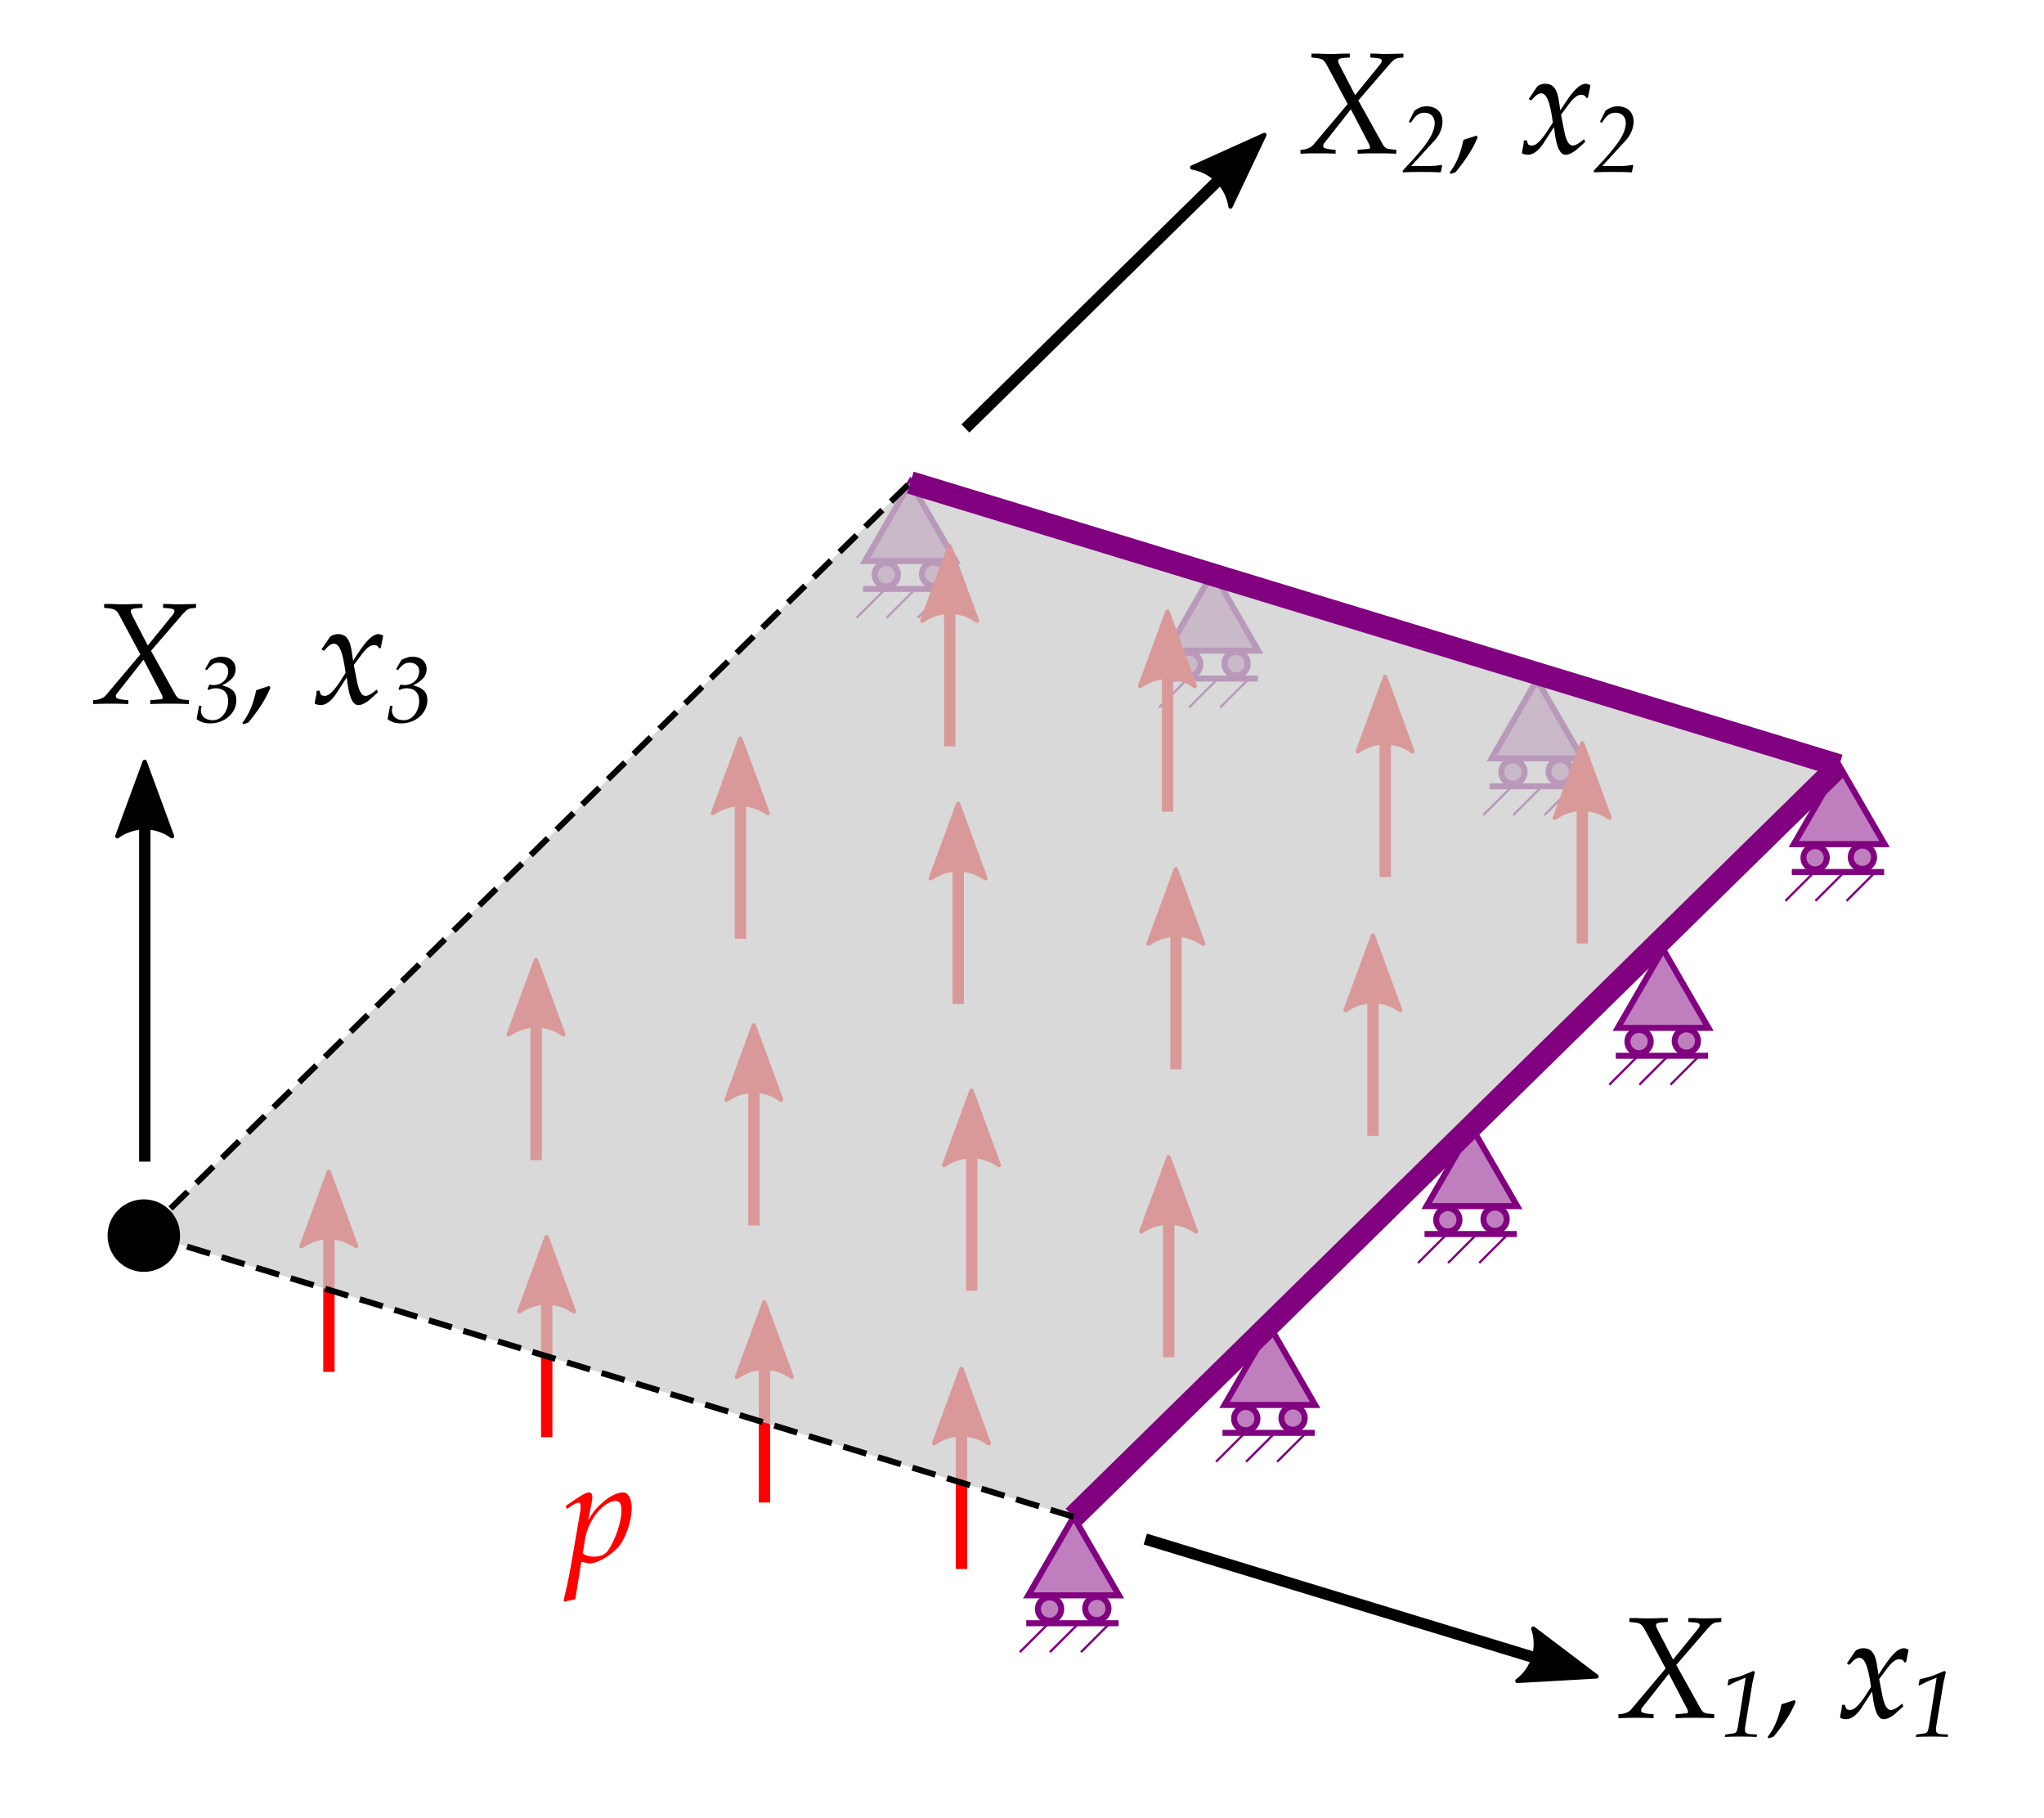
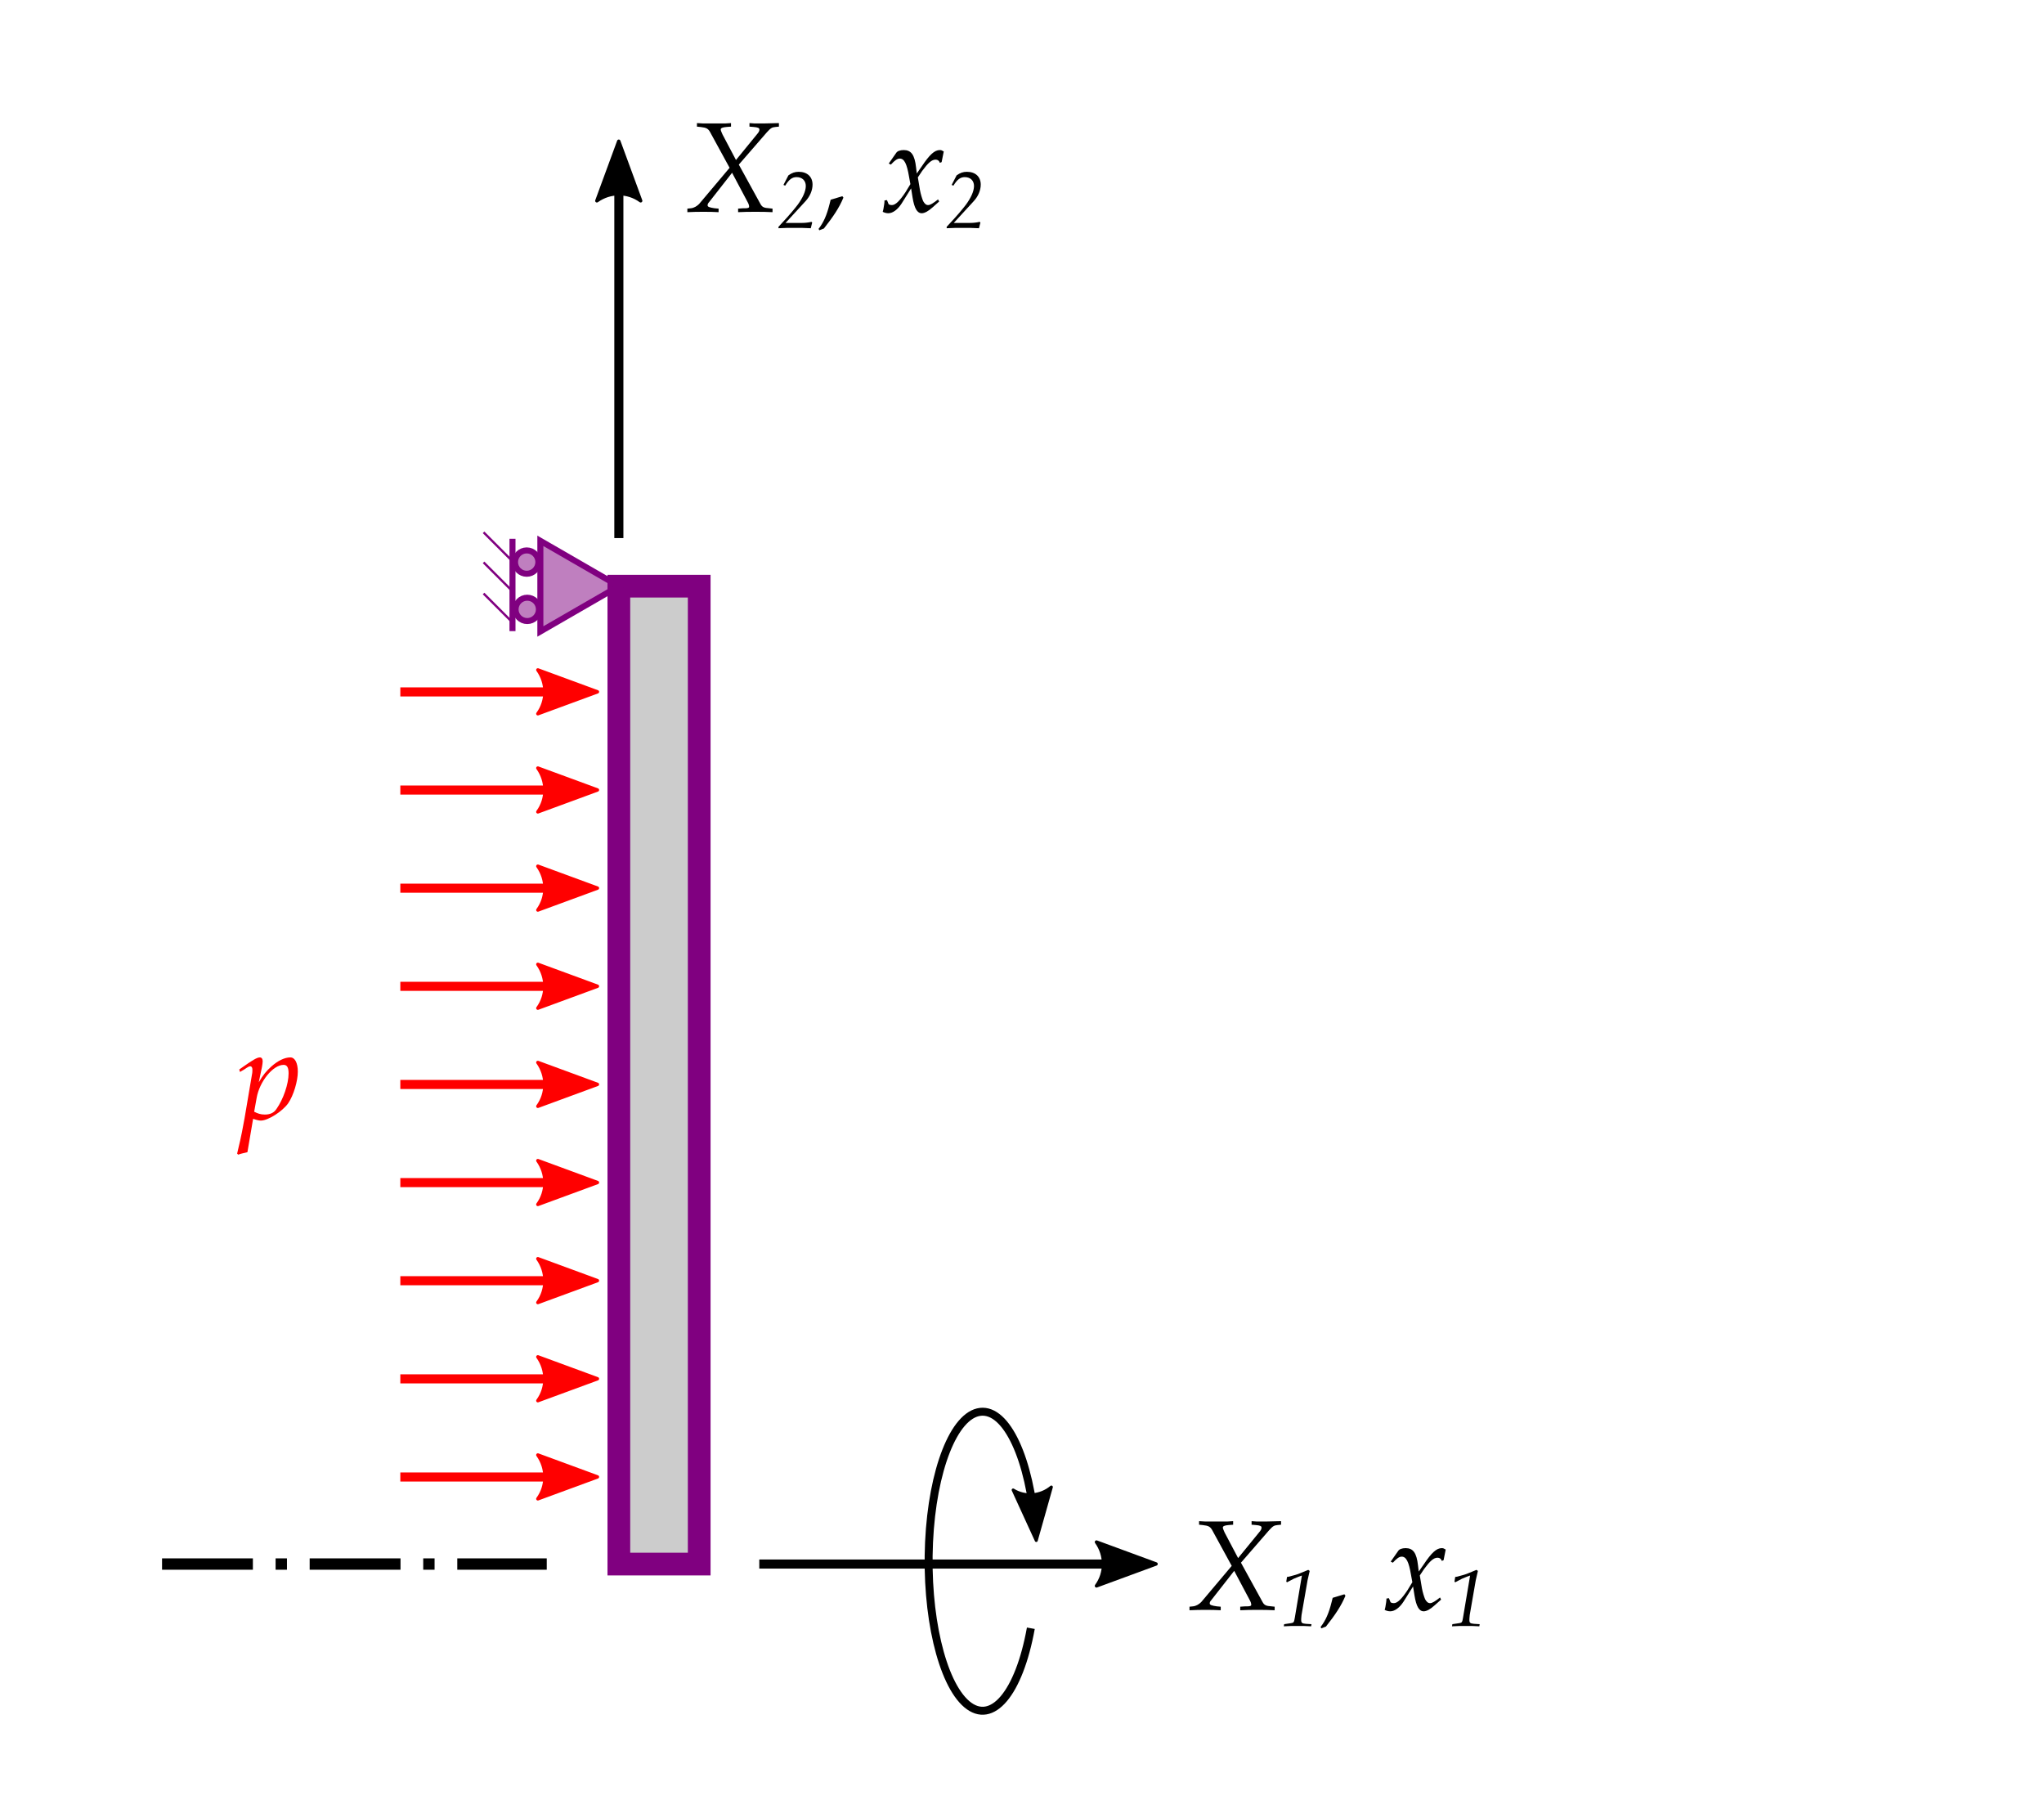
- <svg xmlns="http://www.w3.org/2000/svg" width="90mm" height="80mm" viewBox="0 0 90 80" version="1.1" id="svg5">
-   <defs id="defs2">
-     <marker style="overflow:visible" id="Arrow2Lstart" refX="0" refY="0" orient="auto">
-       <path transform="matrix(1.1,0,0,1.1,1.1,0)" d="M 8.719,4.034 -2.207,0.016 8.719,-4.002 c -1.745,2.372 -1.735,5.617 -6e-7,8.035 z" style="fill:context-stroke;fill-rule:evenodd;stroke:context-stroke;stroke-width:0.625;stroke-linejoin:round" id="path1346" />
+ <svg xmlns="http://www.w3.org/2000/svg" width="90mm" height="80mm" viewBox="0 0 90 80" version="1.1" id="svg1115">
+   <defs id="defs1112">
+     <marker style="overflow:visible;" id="marker4267" refX="0.0" refY="0.0" orient="auto">
+       <path transform="scale(0.6) rotate(180) translate(0,0)" d="M 8.719,4.034 L -2.207,0.016 L 8.719,-4.002 C 6.973,-1.63 6.983,1.616 8.719,4.034 z " style="stroke:context-stroke;fill-rule:evenodd;fill:context-stroke;stroke-width:0.625;stroke-linejoin:round;" id="path4009" />
    </marker>
-     <marker style="overflow:visible" id="Arrow2Mstart" refX="0" refY="0" orient="auto">
-       <path transform="scale(0.6)" d="M 8.719,4.034 -2.207,0.016 8.719,-4.002 c -1.745,2.372 -1.735,5.617 -6e-7,8.035 z" style="fill:context-stroke;fill-rule:evenodd;stroke:context-stroke;stroke-width:0.625;stroke-linejoin:round" id="path1352" />
+     <marker style="overflow:visible;" id="Arrow2Lend" refX="0.0" refY="0.0" orient="auto">
+       <path transform="scale(1.1) rotate(180) translate(1,0)" d="M 8.719,4.034 L -2.207,0.016 L 8.719,-4.002 C 6.973,-1.63 6.983,1.616 8.719,4.034 z " style="stroke:context-stroke;fill-rule:evenodd;fill:context-stroke;stroke-width:0.625;stroke-linejoin:round;" id="path4003" />
+     </marker>
+     <marker style="overflow:visible;" id="Arrow1Send" refX="0.0" refY="0.0" orient="auto">
+       <path transform="scale(0.2) rotate(180) translate(6,0)" style="fill-rule:evenodd;fill:context-stroke;stroke:context-stroke;stroke-width:1.0pt;" d="M 0.0,0.0 L 5.0,-5.0 L -12.5,0.0 L 5.0,5.0 L 0.0,0.0 z " id="path3997" />
+     </marker>
+     <marker style="overflow:visible;" id="Arrow1Lend" refX="0.0" refY="0.0" orient="auto">
+       <path transform="scale(0.8) rotate(180) translate(12.5,0)" style="fill-rule:evenodd;fill:context-stroke;stroke:context-stroke;stroke-width:1.0pt;" d="M 0.0,0.0 L 5.0,-5.0 L -12.5,0.0 L 5.0,5.0 L 0.0,0.0 z " id="path3985" />
    </marker>
    <marker style="overflow:visible" id="Arrow2Mend" refX="0" refY="0" orient="auto">
      <path transform="scale(-0.6)" d="M 8.719,4.034 -2.207,0.016 8.719,-4.002 c -1.745,2.372 -1.735,5.617 -6e-7,8.035 z" style="fill:context-stroke;fill-rule:evenodd;stroke:context-stroke;stroke-width:0.625;stroke-linejoin:round" id="path1355" />
    </marker>
-     <marker style="overflow:visible" id="Arrow1Mend" refX="0" refY="0" orient="auto">
-       <path transform="matrix(-0.4,0,0,-0.4,-4,0)" style="fill:context-stroke;fill-rule:evenodd;stroke:context-stroke;stroke-width:1pt" d="M 0,0 5,-5 -12.5,0 5,5 Z" id="path1337" />
+     <marker style="overflow:visible" id="Arrow2Mend-8" refX="0" refY="0" orient="auto">
+       <path transform="scale(-0.6)" d="M 8.719,4.034 -2.207,0.016 8.719,-4.002 c -1.745,2.372 -1.735,5.617 -6e-7,8.035 z" style="fill:context-stroke;fill-rule:evenodd;stroke:context-stroke;stroke-width:0.625;stroke-linejoin:round" id="path1355-5" />
    </marker>
-     <marker style="overflow:visible" id="marker1606" refX="0" refY="0" orient="auto">
-       <path transform="matrix(-0.2,0,0,-0.2,-1.2,0)" style="fill:context-stroke;fill-rule:evenodd;stroke:context-stroke;stroke-width:1pt" d="M 0,0 5,-5 -12.5,0 5,5 Z" id="path1604" />
-     </marker>
-     <marker style="overflow:visible" id="Arrow1Send" refX="0" refY="0" orient="auto">
-       <path transform="matrix(-0.2,0,0,-0.2,-1.2,0)" style="fill:context-stroke;fill-rule:evenodd;stroke:context-stroke;stroke-width:1pt" d="M 0,0 5,-5 -12.5,0 5,5 Z" id="path1343" />
-     </marker>
-     <marker style="overflow:visible" id="Arrow2Lend" refX="0" refY="0" orient="auto">
-       <path transform="matrix(-1.1,0,0,-1.1,-1.1,0)" d="M 8.719,4.034 -2.207,0.016 8.719,-4.002 c -1.745,2.372 -1.735,5.617 -6e-7,8.035 z" style="fill:context-stroke;fill-rule:evenodd;stroke:context-stroke;stroke-width:0.625;stroke-linejoin:round" id="path1349" />
+     <marker style="overflow:visible" id="Arrow2Mend-1" refX="0" refY="0" orient="auto">
+       <path transform="scale(-0.6)" d="M 8.719,4.034 -2.207,0.016 8.719,-4.002 c -1.745,2.372 -1.735,5.617 -6e-7,8.035 z" style="fill:context-stroke;fill-rule:evenodd;stroke:context-stroke;stroke-width:0.625;stroke-linejoin:round" id="path1355-7" />
    </marker>
    <marker style="overflow:visible" id="Arrow2Mend-9" refX="0" refY="0" orient="auto">
      <path transform="scale(-0.6)" d="M 8.719,4.034 -2.207,0.016 8.719,-4.002 c -1.745,2.372 -1.735,5.617 -6e-7,8.035 z" style="fill:context-stroke;fill-rule:evenodd;stroke:context-stroke;stroke-width:0.625;stroke-linejoin:round" id="path1355-2" />
    </marker>
    <marker style="overflow:visible" id="Arrow2Mend-9-2" refX="0" refY="0" orient="auto">
      <path transform="scale(-0.6)" d="M 8.719,4.034 -2.207,0.016 8.719,-4.002 c -1.745,2.372 -1.735,5.617 -6e-7,8.035 z" style="fill:context-stroke;fill-rule:evenodd;stroke:context-stroke;stroke-width:0.625;stroke-linejoin:round" id="path1355-2-3" />
    </marker>
    <marker style="overflow:visible" id="Arrow2Mend-9-3" refX="0" refY="0" orient="auto">
      <path transform="scale(-0.6)" d="M 8.719,4.034 -2.207,0.016 8.719,-4.002 c -1.745,2.372 -1.735,5.617 -6e-7,8.035 z" style="fill:context-stroke;fill-rule:evenodd;stroke:context-stroke;stroke-width:0.625;stroke-linejoin:round" id="path1355-2-4" />
    </marker>
-     <marker style="overflow:visible" id="Arrow2Mend-7" refX="0" refY="0" orient="auto">
-       <path transform="scale(-0.6)" d="M 8.719,4.034 -2.207,0.016 8.719,-4.002 c -1.745,2.372 -1.735,5.617 -6e-7,8.035 z" style="fill:context-stroke;fill-rule:evenodd;stroke:context-stroke;stroke-width:0.625;stroke-linejoin:round" id="path1355-3" />
+     <marker style="overflow:visible" id="Arrow2Mend-1-2" refX="0" refY="0" orient="auto">
+       <path transform="scale(-0.6)" d="M 8.719,4.034 -2.207,0.016 8.719,-4.002 c -1.745,2.372 -1.735,5.617 -6e-7,8.035 z" style="fill:context-stroke;fill-rule:evenodd;stroke:context-stroke;stroke-width:0.625;stroke-linejoin:round" id="path1355-7-8" />
    </marker>
-     <marker style="overflow:visible" id="Arrow2Mend-9-0" refX="0" refY="0" orient="auto">
-       <path transform="scale(-0.6)" d="M 8.719,4.034 -2.207,0.016 8.719,-4.002 c -1.745,2.372 -1.735,5.617 -6e-7,8.035 z" style="fill:context-stroke;fill-rule:evenodd;stroke:context-stroke;stroke-width:0.625;stroke-linejoin:round" id="path1355-2-5" />
+     <marker style="overflow:visible" id="Arrow2Mend-1-8" refX="0" refY="0" orient="auto">
+       <path transform="scale(-0.6)" d="M 8.719,4.034 -2.207,0.016 8.719,-4.002 c -1.745,2.372 -1.735,5.617 -6e-7,8.035 z" style="fill:context-stroke;fill-rule:evenodd;stroke:context-stroke;stroke-width:0.625;stroke-linejoin:round" id="path1355-7-4" />
    </marker>
-     <marker style="overflow:visible" id="Arrow2Mend-9-2-3" refX="0" refY="0" orient="auto">
-       <path transform="scale(-0.6)" d="M 8.719,4.034 -2.207,0.016 8.719,-4.002 c -1.745,2.372 -1.735,5.617 -6e-7,8.035 z" style="fill:context-stroke;fill-rule:evenodd;stroke:context-stroke;stroke-width:0.625;stroke-linejoin:round" id="path1355-2-3-9" />
+     <marker style="overflow:visible" id="Arrow2Mend-1-4" refX="0" refY="0" orient="auto">
+       <path transform="scale(-0.6)" d="M 8.719,4.034 -2.207,0.016 8.719,-4.002 c -1.745,2.372 -1.735,5.617 -6e-7,8.035 z" style="fill:context-stroke;fill-rule:evenodd;stroke:context-stroke;stroke-width:0.625;stroke-linejoin:round" id="path1355-7-6" />
    </marker>
-     <marker style="overflow:visible" id="Arrow2Mend-9-3-1" refX="0" refY="0" orient="auto">
-       <path transform="scale(-0.6)" d="M 8.719,4.034 -2.207,0.016 8.719,-4.002 c -1.745,2.372 -1.735,5.617 -6e-7,8.035 z" style="fill:context-stroke;fill-rule:evenodd;stroke:context-stroke;stroke-width:0.625;stroke-linejoin:round" id="path1355-2-4-0" />
+     <marker style="overflow:visible" id="Arrow2Mend-1-6" refX="0" refY="0" orient="auto">
+       <path transform="scale(-0.6)" d="M 8.719,4.034 -2.207,0.016 8.719,-4.002 c -1.745,2.372 -1.735,5.617 -6e-7,8.035 z" style="fill:context-stroke;fill-rule:evenodd;stroke:context-stroke;stroke-width:0.625;stroke-linejoin:round" id="path1355-7-80" />
    </marker>
-     <marker style="overflow:visible" id="Arrow2Mend-5" refX="0" refY="0" orient="auto">
-       <path transform="scale(-0.6)" d="M 8.719,4.034 -2.207,0.016 8.719,-4.002 c -1.745,2.372 -1.735,5.617 -6e-7,8.035 z" style="fill:context-stroke;fill-rule:evenodd;stroke:context-stroke;stroke-width:0.625;stroke-linejoin:round" id="path1355-8" />
+     <marker style="overflow:visible" id="Arrow2Mend-1-27" refX="0" refY="0" orient="auto">
+       <path transform="scale(-0.6)" d="M 8.719,4.034 -2.207,0.016 8.719,-4.002 c -1.745,2.372 -1.735,5.617 -6e-7,8.035 z" style="fill:context-stroke;fill-rule:evenodd;stroke:context-stroke;stroke-width:0.625;stroke-linejoin:round" id="path1355-7-3" />
    </marker>
-     <marker style="overflow:visible" id="Arrow2Mend-9-1" refX="0" refY="0" orient="auto">
-       <path transform="scale(-0.6)" d="M 8.719,4.034 -2.207,0.016 8.719,-4.002 c -1.745,2.372 -1.735,5.617 -6e-7,8.035 z" style="fill:context-stroke;fill-rule:evenodd;stroke:context-stroke;stroke-width:0.625;stroke-linejoin:round" id="path1355-2-7" />
+     <marker style="overflow:visible" id="Arrow2Mend-1-8-7" refX="0" refY="0" orient="auto">
+       <path transform="scale(-0.6)" d="M 8.719,4.034 -2.207,0.016 8.719,-4.002 c -1.745,2.372 -1.735,5.617 -6e-7,8.035 z" style="fill:context-stroke;fill-rule:evenodd;stroke:context-stroke;stroke-width:0.625;stroke-linejoin:round" id="path1355-7-4-6" />
    </marker>
-     <marker style="overflow:visible" id="Arrow2Mend-9-2-5" refX="0" refY="0" orient="auto">
-       <path transform="scale(-0.6)" d="M 8.719,4.034 -2.207,0.016 8.719,-4.002 c -1.745,2.372 -1.735,5.617 -6e-7,8.035 z" style="fill:context-stroke;fill-rule:evenodd;stroke:context-stroke;stroke-width:0.625;stroke-linejoin:round" id="path1355-2-3-6" />
+     <marker style="overflow:visible" id="Arrow2Mend-1-4-1" refX="0" refY="0" orient="auto">
+       <path transform="scale(-0.6)" d="M 8.719,4.034 -2.207,0.016 8.719,-4.002 c -1.745,2.372 -1.735,5.617 -6e-7,8.035 z" style="fill:context-stroke;fill-rule:evenodd;stroke:context-stroke;stroke-width:0.625;stroke-linejoin:round" id="path1355-7-6-6" />
    </marker>
-     <marker style="overflow:visible" id="Arrow2Mend-9-3-4" refX="0" refY="0" orient="auto">
-       <path transform="scale(-0.6)" d="M 8.719,4.034 -2.207,0.016 8.719,-4.002 c -1.745,2.372 -1.735,5.617 -6e-7,8.035 z" style="fill:context-stroke;fill-rule:evenodd;stroke:context-stroke;stroke-width:0.625;stroke-linejoin:round" id="path1355-2-4-1" />
+     <marker style="overflow:visible" id="Arrow2Mend-1-6-6" refX="0" refY="0" orient="auto">
+       <path transform="scale(-0.6)" d="M 8.719,4.034 -2.207,0.016 8.719,-4.002 c -1.745,2.372 -1.735,5.617 -6e-7,8.035 z" style="fill:context-stroke;fill-rule:evenodd;stroke:context-stroke;stroke-width:0.625;stroke-linejoin:round" id="path1355-7-80-9" />
    </marker>
-     <marker style="overflow:visible" id="Arrow2Mend-8" refX="0" refY="0" orient="auto">
-       <path transform="scale(-0.6)" d="M 8.719,4.034 -2.207,0.016 8.719,-4.002 c -1.745,2.372 -1.735,5.617 -6e-7,8.035 z" style="fill:context-stroke;fill-rule:evenodd;stroke:context-stroke;stroke-width:0.625;stroke-linejoin:round" id="path1355-4" />
-     </marker>
-     <marker style="overflow:visible" id="Arrow2Mend-9-7" refX="0" refY="0" orient="auto">
-       <path transform="scale(-0.6)" d="M 8.719,4.034 -2.207,0.016 8.719,-4.002 c -1.745,2.372 -1.735,5.617 -6e-7,8.035 z" style="fill:context-stroke;fill-rule:evenodd;stroke:context-stroke;stroke-width:0.625;stroke-linejoin:round" id="path1355-2-56" />
-     </marker>
-     <marker style="overflow:visible" id="Arrow2Mend-9-2-6" refX="0" refY="0" orient="auto">
-       <path transform="scale(-0.6)" d="M 8.719,4.034 -2.207,0.016 8.719,-4.002 c -1.745,2.372 -1.735,5.617 -6e-7,8.035 z" style="fill:context-stroke;fill-rule:evenodd;stroke:context-stroke;stroke-width:0.625;stroke-linejoin:round" id="path1355-2-3-63" />
-     </marker>
-     <marker style="overflow:visible" id="Arrow2Mend-9-3-6" refX="0" refY="0" orient="auto">
-       <path transform="scale(-0.6)" d="M 8.719,4.034 -2.207,0.016 8.719,-4.002 c -1.745,2.372 -1.735,5.617 -6e-7,8.035 z" style="fill:context-stroke;fill-rule:evenodd;stroke:context-stroke;stroke-width:0.625;stroke-linejoin:round" id="path1355-2-4-2" />
-     </marker>
-     <marker style="overflow:visible" id="Arrow2Lend-3" refX="0" refY="0" orient="auto">
-       <path transform="matrix(-1.1,0,0,-1.1,-1.1,0)" d="M 8.719,4.034 -2.207,0.016 8.719,-4.002 c -1.745,2.372 -1.735,5.617 -6e-7,8.035 z" style="fill:context-stroke;fill-rule:evenodd;stroke:context-stroke;stroke-width:0.625;stroke-linejoin:round" id="path1349-2" />
+     <marker style="overflow:visible" id="Arrow2Mend-8-9" refX="0" refY="0" orient="auto">
+       <path transform="scale(-0.6)" d="M 8.719,4.034 -2.207,0.016 8.719,-4.002 c -1.745,2.372 -1.735,5.617 -6e-7,8.035 z" style="fill:context-stroke;fill-rule:evenodd;stroke:context-stroke;stroke-width:0.625;stroke-linejoin:round" id="path1355-5-4" />
    </marker>
  </defs>
  <g id="layer1">
-     <g id="g9991" transform="translate(10.5876,52.29331)">
+     <text xml:space="preserve" style="font-style:normal;font-weight:normal;font-size:5.644px;line-height:1.25;font-family:sans-serif;fill:#000000;fill-opacity:1;stroke:none;stroke-width:0.265" x="30.157" y="9.326" id="text4049-2-6-8">
+       <tspan id="tspan4047-1-9-3" style="font-style:italic;font-variant:normal;font-weight:normal;font-stretch:normal;font-size:5.644px;font-family:'Palatino Linotype';-inkscape-font-specification:'Palatino Linotype Italic';fill:#000000;stroke-width:0.265" x="30.157" y="9.326">X<tspan style="font-size:3.528px;baseline-shift:sub" id="tspan14119-7-7">2</tspan>, x<tspan style="font-size:3.528px;baseline-shift:sub;fill:#000000" id="tspan11877-1-1">2</tspan>
+       </tspan>
+     </text>
+     <path style="fill:none;stroke:#000000;stroke-width:0.4;stroke-linecap:butt;stroke-linejoin:miter;stroke-miterlimit:4;stroke-dasharray:none;stroke-opacity:1;marker-end:url(#Arrow2Mend)" d="M 27.249,23.686 V 6.747" id="path10397" />
+     <path style="fill:none;stroke:#000000;stroke-width:0.4;stroke-linecap:butt;stroke-linejoin:miter;stroke-miterlimit:4;stroke-dasharray:none;stroke-opacity:1;marker-end:url(#Arrow2Mend-8)" d="M 33.433,68.849 H 50.372" id="path10397-2" />
+     <path style="fill:none;stroke:#000000;stroke-width:0.5;stroke-linecap:butt;stroke-linejoin:miter;stroke-miterlimit:4;stroke-dasharray:4, 1, 0.5, 1;stroke-dashoffset:0;stroke-opacity:1" d="M 7.135,68.849 H 24.074" id="path10397-2-0" />
+     <rect style="fill:#cccccc;stroke:#800080;stroke-width:1;stroke-miterlimit:4;stroke-dasharray:none" id="rect3501" width="3.538" height="43.047" x="27.249" y="25.803" />
+     <text xml:space="preserve" style="font-style:normal;font-weight:normal;font-size:5.644px;line-height:1.25;font-family:sans-serif;fill:#000000;fill-opacity:1;stroke:none;stroke-width:0.265" x="52.265" y="70.869" id="text4049-2">
+       <tspan id="tspan4047-1" style="font-style:italic;font-variant:normal;font-weight:normal;font-stretch:normal;font-size:5.644px;font-family:'Palatino Linotype';-inkscape-font-specification:'Palatino Linotype Italic';fill:#000000;stroke-width:0.265" x="52.265" y="70.869">X<tspan style="font-size:3.528px;baseline-shift:sub" id="tspan14119">1</tspan>, x<tspan style="font-size:3.528px;baseline-shift:sub;fill:#000000" id="tspan11877">1</tspan>
+       </tspan>
+     </text>
+     <path style="fill:none;stroke:#000000;stroke-width:0.35;stroke-miterlimit:4;stroke-dasharray:none;marker-end:url(#marker4267)" id="path3856" d="m 45.389,71.675 a 2.377,6.582 0 0 1 -2.818,3.345 2.377,6.582 0 0 1 -1.664,-7.13 2.377,6.582 0 0 1 2.259,-5.741 2.377,6.582 0 0 1 2.423,5.201" />
+     <path style="fill:#ff0000;stroke:#ff0000;stroke-width:0.4;stroke-linecap:butt;stroke-linejoin:miter;stroke-miterlimit:4;stroke-dasharray:none;stroke-opacity:1;marker-end:url(#Arrow2Mend-1)" d="M 17.627,30.458 H 25.775" id="path1326" />
+     <path style="fill:#ff0000;stroke:#ff0000;stroke-width:0.4;stroke-linecap:butt;stroke-linejoin:miter;stroke-miterlimit:4;stroke-dasharray:none;stroke-opacity:1;marker-end:url(#Arrow2Mend-1-2)" d="m 17.627,34.778 h 8.148" id="path1326-7" />
+     <path style="fill:#ff0000;stroke:#ff0000;stroke-width:0.4;stroke-linecap:butt;stroke-linejoin:miter;stroke-miterlimit:4;stroke-dasharray:none;stroke-opacity:1;marker-end:url(#Arrow2Mend-1-8)" d="m 17.627,39.098 h 8.148" id="path1326-76" />
+     <path style="fill:#ff0000;stroke:#ff0000;stroke-width:0.4;stroke-linecap:butt;stroke-linejoin:miter;stroke-miterlimit:4;stroke-dasharray:none;stroke-opacity:1;marker-end:url(#Arrow2Mend-1-4)" d="m 17.627,47.738 h 8.148" id="path1326-9" />
+     <path style="fill:#ff0000;stroke:#ff0000;stroke-width:0.4;stroke-linecap:butt;stroke-linejoin:miter;stroke-miterlimit:4;stroke-dasharray:none;stroke-opacity:1;marker-end:url(#Arrow2Mend-1-6)" d="m 17.627,52.058 h 8.148" id="path1326-92" />
+     <path style="fill:#ff0000;stroke:#ff0000;stroke-width:0.4;stroke-linecap:butt;stroke-linejoin:miter;stroke-miterlimit:4;stroke-dasharray:none;stroke-opacity:1;marker-end:url(#Arrow2Mend-1-8-7)" d="m 17.627,43.418 h 8.148" id="path1326-76-2" />
+     <path style="fill:#ff0000;stroke:#ff0000;stroke-width:0.4;stroke-linecap:butt;stroke-linejoin:miter;stroke-miterlimit:4;stroke-dasharray:none;stroke-opacity:1;marker-end:url(#Arrow2Mend-1-4-1)" d="m 17.627,56.377 h 8.148" id="path1326-9-4" />
+     <path style="fill:#ff0000;stroke:#ff0000;stroke-width:0.4;stroke-linecap:butt;stroke-linejoin:miter;stroke-miterlimit:4;stroke-dasharray:none;stroke-opacity:1;marker-end:url(#Arrow2Mend-1-6-6)" d="m 17.627,60.697 h 8.148" id="path1326-92-0" />
+     <path style="fill:#ff0000;stroke:#ff0000;stroke-width:0.4;stroke-linecap:butt;stroke-linejoin:miter;stroke-miterlimit:4;stroke-dasharray:none;stroke-opacity:1;marker-end:url(#Arrow2Mend-1-27)" d="m 17.627,65.017 h 8.148" id="path1326-6" />
+     <g id="g9991" transform="rotate(90,26.3047,15.42174)">
      <path style="fill:#800080;fill-opacity:0.5;stroke:#800080;stroke-width:1.002;stroke-linecap:square;stroke-miterlimit:4;stroke-dasharray:none;stroke-dashoffset:0;stroke-opacity:1" id="path9078" transform="matrix(0.2645833,0,0,0.2645833,9.527003,7.995264)" d="m 110.188,37.563 -15.083,0 7.542,-13.062 z" />
      <path style="fill:#800080;fill-opacity:1;stroke:#800080;stroke-width:0.265px;stroke-linecap:butt;stroke-linejoin:miter;stroke-opacity:1" d="m 34.6,19.161 h 4.065" id="path9193" />
      <path style="fill:#800080;fill-opacity:1;stroke:#800080;stroke-width:0.1;stroke-linecap:butt;stroke-linejoin:miter;stroke-miterlimit:4;stroke-dasharray:none;stroke-opacity:1" d="m 35.589,19.161 -1.273,1.273" id="path9195" />
      <path style="fill:#800080;fill-opacity:1;stroke:#800080;stroke-width:0.1;stroke-linecap:butt;stroke-linejoin:miter;stroke-miterlimit:4;stroke-dasharray:none;stroke-opacity:1" d="m 36.911,19.161 -1.273,1.273" id="path9195-0" />
      <path style="fill:#800080;fill-opacity:1;stroke:#800080;stroke-width:0.1;stroke-linecap:butt;stroke-linejoin:miter;stroke-miterlimit:4;stroke-dasharray:none;stroke-opacity:1" d="m 38.282,19.161 -1.273,1.273" id="path9195-8" />
      <circle style="fill:#800080;fill-opacity:0.5;stroke:#800080;stroke-width:0.265;stroke-linecap:square;stroke-miterlimit:4;stroke-dasharray:none;stroke-dashoffset:0;stroke-opacity:1" id="path9880" cx="35.626" cy="18.535" r="0.514" />
      <circle style="fill:#800080;fill-opacity:0.5;stroke:#800080;stroke-width:0.265;stroke-linecap:square;stroke-miterlimit:4;stroke-dasharray:none;stroke-dashoffset:0;stroke-opacity:1" id="path9880-2" cx="37.708" cy="18.511" r="0.514" />
    </g>
-     <g id="g9991-4" transform="translate(19.22704,43.91315)">
-       <path style="fill:#800080;fill-opacity:0.5;stroke:#800080;stroke-width:1.002;stroke-linecap:square;stroke-miterlimit:4;stroke-dasharray:none;stroke-dashoffset:0;stroke-opacity:1" id="path9078-7" transform="matrix(0.2645833,0,0,0.2645833,9.527003,7.995264)" d="m 110.188,37.563 -15.083,0 7.542,-13.062 z" />
-       <path style="fill:#800080;fill-opacity:1;stroke:#800080;stroke-width:0.265px;stroke-linecap:butt;stroke-linejoin:miter;stroke-opacity:1" d="m 34.6,19.161 h 4.065" id="path9193-6" />
-       <path style="fill:#800080;fill-opacity:1;stroke:#800080;stroke-width:0.1;stroke-linecap:butt;stroke-linejoin:miter;stroke-miterlimit:4;stroke-dasharray:none;stroke-opacity:1" d="m 35.589,19.161 -1.273,1.273" id="path9195-2" />
-       <path style="fill:#800080;fill-opacity:1;stroke:#800080;stroke-width:0.1;stroke-linecap:butt;stroke-linejoin:miter;stroke-miterlimit:4;stroke-dasharray:none;stroke-opacity:1" d="m 36.911,19.161 -1.273,1.273" id="path9195-0-8" />
-       <path style="fill:#800080;fill-opacity:1;stroke:#800080;stroke-width:0.1;stroke-linecap:butt;stroke-linejoin:miter;stroke-miterlimit:4;stroke-dasharray:none;stroke-opacity:1" d="m 38.282,19.161 -1.273,1.273" id="path9195-8-3" />
-       <circle style="fill:#800080;fill-opacity:0.5;stroke:#800080;stroke-width:0.265;stroke-linecap:square;stroke-miterlimit:4;stroke-dasharray:none;stroke-dashoffset:0;stroke-opacity:1" id="path9880-7" cx="35.626" cy="18.535" r="0.514" />
-       <circle style="fill:#800080;fill-opacity:0.5;stroke:#800080;stroke-width:0.265;stroke-linecap:square;stroke-miterlimit:4;stroke-dasharray:none;stroke-dashoffset:0;stroke-opacity:1" id="path9880-2-1" cx="37.708" cy="18.511" r="0.514" />
-     </g>
-     <g id="g9991-2" transform="translate(28.12347,35.16022)">
-       <path style="fill:#800080;fill-opacity:0.5;stroke:#800080;stroke-width:1.002;stroke-linecap:square;stroke-miterlimit:4;stroke-dasharray:none;stroke-dashoffset:0;stroke-opacity:1" id="path9078-3" transform="matrix(0.2645833,0,0,0.2645833,9.527003,7.995264)" d="m 110.188,37.563 -15.083,0 7.542,-13.062 z" />
-       <path style="fill:#800080;fill-opacity:1;stroke:#800080;stroke-width:0.265px;stroke-linecap:butt;stroke-linejoin:miter;stroke-opacity:1" d="m 34.6,19.161 h 4.065" id="path9193-8" />
-       <path style="fill:#800080;fill-opacity:1;stroke:#800080;stroke-width:0.1;stroke-linecap:butt;stroke-linejoin:miter;stroke-miterlimit:4;stroke-dasharray:none;stroke-opacity:1" d="m 35.589,19.161 -1.273,1.273" id="path9195-9" />
-       <path style="fill:#800080;fill-opacity:1;stroke:#800080;stroke-width:0.1;stroke-linecap:butt;stroke-linejoin:miter;stroke-miterlimit:4;stroke-dasharray:none;stroke-opacity:1" d="m 36.911,19.161 -1.273,1.273" id="path9195-0-9" />
-       <path style="fill:#800080;fill-opacity:1;stroke:#800080;stroke-width:0.1;stroke-linecap:butt;stroke-linejoin:miter;stroke-miterlimit:4;stroke-dasharray:none;stroke-opacity:1" d="m 38.282,19.161 -1.273,1.273" id="path9195-8-6" />
-       <circle style="fill:#800080;fill-opacity:0.5;stroke:#800080;stroke-width:0.265;stroke-linecap:square;stroke-miterlimit:4;stroke-dasharray:none;stroke-dashoffset:0;stroke-opacity:1" id="path9880-5" cx="35.626" cy="18.535" r="0.514" />
-       <circle style="fill:#800080;fill-opacity:0.5;stroke:#800080;stroke-width:0.265;stroke-linecap:square;stroke-miterlimit:4;stroke-dasharray:none;stroke-dashoffset:0;stroke-opacity:1" id="path9880-2-3" cx="37.708" cy="18.511" r="0.514" />
-     </g>
-     <g id="g9991-5" transform="translate(36.54462,27.31303)">
-       <path style="fill:#800080;fill-opacity:0.5;stroke:#800080;stroke-width:1.002;stroke-linecap:square;stroke-miterlimit:4;stroke-dasharray:none;stroke-dashoffset:0;stroke-opacity:1" id="path9078-0" transform="matrix(0.2645833,0,0,0.2645833,9.527003,7.995264)" d="m 110.188,37.563 -15.083,0 7.542,-13.062 z" />
-       <path style="fill:#800080;fill-opacity:1;stroke:#800080;stroke-width:0.265px;stroke-linecap:butt;stroke-linejoin:miter;stroke-opacity:1" d="m 34.6,19.161 h 4.065" id="path9193-7" />
-       <path style="fill:#800080;fill-opacity:1;stroke:#800080;stroke-width:0.1;stroke-linecap:butt;stroke-linejoin:miter;stroke-miterlimit:4;stroke-dasharray:none;stroke-opacity:1" d="m 35.589,19.161 -1.273,1.273" id="path9195-96" />
-       <path style="fill:#800080;fill-opacity:1;stroke:#800080;stroke-width:0.1;stroke-linecap:butt;stroke-linejoin:miter;stroke-miterlimit:4;stroke-dasharray:none;stroke-opacity:1" d="m 36.911,19.161 -1.273,1.273" id="path9195-0-5" />
-       <path style="fill:#800080;fill-opacity:1;stroke:#800080;stroke-width:0.1;stroke-linecap:butt;stroke-linejoin:miter;stroke-miterlimit:4;stroke-dasharray:none;stroke-opacity:1" d="m 38.282,19.161 -1.273,1.273" id="path9195-8-60" />
-       <circle style="fill:#800080;fill-opacity:0.5;stroke:#800080;stroke-width:0.265;stroke-linecap:square;stroke-miterlimit:4;stroke-dasharray:none;stroke-dashoffset:0;stroke-opacity:1" id="path9880-59" cx="35.626" cy="18.535" r="0.514" />
-       <circle style="fill:#800080;fill-opacity:0.5;stroke:#800080;stroke-width:0.265;stroke-linecap:square;stroke-miterlimit:4;stroke-dasharray:none;stroke-dashoffset:0;stroke-opacity:1" id="path9880-2-12" cx="37.708" cy="18.511" r="0.514" />
-     </g>
-     <g id="g9991-5-7" transform="translate(30.99028,15.45083)">
-       <path style="fill:#800080;fill-opacity:0.5;stroke:#800080;stroke-width:1.002;stroke-linecap:square;stroke-miterlimit:4;stroke-dasharray:none;stroke-dashoffset:0;stroke-opacity:1" id="path9078-0-6" transform="matrix(0.2645833,0,0,0.2645833,9.527003,7.995264)" d="m 110.188,37.563 -15.083,0 7.542,-13.062 z" />
-       <path style="fill:#800080;fill-opacity:1;stroke:#800080;stroke-width:0.265px;stroke-linecap:butt;stroke-linejoin:miter;stroke-opacity:1" d="m 34.6,19.161 h 4.065" id="path9193-7-5" />
-       <path style="fill:#800080;fill-opacity:1;stroke:#800080;stroke-width:0.1;stroke-linecap:butt;stroke-linejoin:miter;stroke-miterlimit:4;stroke-dasharray:none;stroke-opacity:1" d="m 35.589,19.161 -1.273,1.273" id="path9195-96-6" />
-       <path style="fill:#800080;fill-opacity:1;stroke:#800080;stroke-width:0.1;stroke-linecap:butt;stroke-linejoin:miter;stroke-miterlimit:4;stroke-dasharray:none;stroke-opacity:1" d="m 36.911,19.161 -1.273,1.273" id="path9195-0-5-9" />
-       <path style="fill:#800080;fill-opacity:1;stroke:#800080;stroke-width:0.1;stroke-linecap:butt;stroke-linejoin:miter;stroke-miterlimit:4;stroke-dasharray:none;stroke-opacity:1" d="m 38.282,19.161 -1.273,1.273" id="path9195-8-60-3" />
-       <circle style="fill:#800080;fill-opacity:0.5;stroke:#800080;stroke-width:0.265;stroke-linecap:square;stroke-miterlimit:4;stroke-dasharray:none;stroke-dashoffset:0;stroke-opacity:1" id="path9880-59-6" cx="35.626" cy="18.535" r="0.514" />
-       <circle style="fill:#800080;fill-opacity:0.5;stroke:#800080;stroke-width:0.265;stroke-linecap:square;stroke-miterlimit:4;stroke-dasharray:none;stroke-dashoffset:0;stroke-opacity:1" id="path9880-2-12-2" cx="37.708" cy="18.511" r="0.514" />
-     </g>
-     <g id="g9991-49" transform="translate(44.29619,19.22375)">
-       <path style="fill:#800080;fill-opacity:0.5;stroke:#800080;stroke-width:1.002;stroke-linecap:square;stroke-miterlimit:4;stroke-dasharray:none;stroke-dashoffset:0;stroke-opacity:1" id="path9078-9" transform="matrix(0.2645833,0,0,0.2645833,9.527003,7.995264)" d="m 110.188,37.563 -15.083,0 7.542,-13.062 z" />
-       <path style="fill:#800080;fill-opacity:1;stroke:#800080;stroke-width:0.265px;stroke-linecap:butt;stroke-linejoin:miter;stroke-opacity:1" d="m 34.6,19.161 h 4.065" id="path9193-5" />
-       <path style="fill:#800080;fill-opacity:1;stroke:#800080;stroke-width:0.1;stroke-linecap:butt;stroke-linejoin:miter;stroke-miterlimit:4;stroke-dasharray:none;stroke-opacity:1" d="m 35.589,19.161 -1.273,1.273" id="path9195-1" />
-       <path style="fill:#800080;fill-opacity:1;stroke:#800080;stroke-width:0.1;stroke-linecap:butt;stroke-linejoin:miter;stroke-miterlimit:4;stroke-dasharray:none;stroke-opacity:1" d="m 36.911,19.161 -1.273,1.273" id="path9195-0-0" />
-       <path style="fill:#800080;fill-opacity:1;stroke:#800080;stroke-width:0.1;stroke-linecap:butt;stroke-linejoin:miter;stroke-miterlimit:4;stroke-dasharray:none;stroke-opacity:1" d="m 38.282,19.161 -1.273,1.273" id="path9195-8-2" />
-       <circle style="fill:#800080;fill-opacity:0.5;stroke:#800080;stroke-width:0.265;stroke-linecap:square;stroke-miterlimit:4;stroke-dasharray:none;stroke-dashoffset:0;stroke-opacity:1" id="path9880-0" cx="35.626" cy="18.535" r="0.514" />
-       <circle style="fill:#800080;fill-opacity:0.5;stroke:#800080;stroke-width:0.265;stroke-linecap:square;stroke-miterlimit:4;stroke-dasharray:none;stroke-dashoffset:0;stroke-opacity:1" id="path9880-2-4" cx="37.708" cy="18.511" r="0.514" />
-     </g>
-     <g id="g9991-5-3" transform="translate(16.71888,10.70804)">
-       <path style="fill:#800080;fill-opacity:0.5;stroke:#800080;stroke-width:1.002;stroke-linecap:square;stroke-miterlimit:4;stroke-dasharray:none;stroke-dashoffset:0;stroke-opacity:1" id="path9078-0-3" transform="matrix(0.2645833,0,0,0.2645833,9.527003,7.995264)" d="m 110.188,37.563 -15.083,0 7.542,-13.062 z" />
-       <path style="fill:#800080;fill-opacity:1;stroke:#800080;stroke-width:0.265px;stroke-linecap:butt;stroke-linejoin:miter;stroke-opacity:1" d="m 34.6,19.161 h 4.065" id="path9193-7-1" />
-       <path style="fill:#800080;fill-opacity:1;stroke:#800080;stroke-width:0.1;stroke-linecap:butt;stroke-linejoin:miter;stroke-miterlimit:4;stroke-dasharray:none;stroke-opacity:1" d="m 35.589,19.161 -1.273,1.273" id="path9195-96-4" />
-       <path style="fill:#800080;fill-opacity:1;stroke:#800080;stroke-width:0.1;stroke-linecap:butt;stroke-linejoin:miter;stroke-miterlimit:4;stroke-dasharray:none;stroke-opacity:1" d="m 36.911,19.161 -1.273,1.273" id="path9195-0-5-7" />
-       <path style="fill:#800080;fill-opacity:1;stroke:#800080;stroke-width:0.1;stroke-linecap:butt;stroke-linejoin:miter;stroke-miterlimit:4;stroke-dasharray:none;stroke-opacity:1" d="m 38.282,19.161 -1.273,1.273" id="path9195-8-60-6" />
-       <circle style="fill:#800080;fill-opacity:0.5;stroke:#800080;stroke-width:0.265;stroke-linecap:square;stroke-miterlimit:4;stroke-dasharray:none;stroke-dashoffset:0;stroke-opacity:1" id="path9880-59-5" cx="35.626" cy="18.535" r="0.514" />
-       <circle style="fill:#800080;fill-opacity:0.5;stroke:#800080;stroke-width:0.265;stroke-linecap:square;stroke-miterlimit:4;stroke-dasharray:none;stroke-dashoffset:0;stroke-opacity:1" id="path9880-2-12-5" cx="37.708" cy="18.511" r="0.514" />
-     </g>
-     <g id="g9991-5-32" transform="translate(3.398563,6.762751)">
-       <path style="fill:#800080;fill-opacity:0.5;stroke:#800080;stroke-width:1.002;stroke-linecap:square;stroke-miterlimit:4;stroke-dasharray:none;stroke-dashoffset:0;stroke-opacity:1" id="path9078-0-67" transform="matrix(0.2645833,0,0,0.2645833,9.527003,7.995264)" d="m 110.188,37.563 -15.083,0 7.542,-13.062 z" />
-       <path style="fill:#800080;fill-opacity:1;stroke:#800080;stroke-width:0.265px;stroke-linecap:butt;stroke-linejoin:miter;stroke-opacity:1" d="m 34.6,19.161 h 4.065" id="path9193-7-2" />
-       <path style="fill:#800080;fill-opacity:1;stroke:#800080;stroke-width:0.1;stroke-linecap:butt;stroke-linejoin:miter;stroke-miterlimit:4;stroke-dasharray:none;stroke-opacity:1" d="m 35.589,19.161 -1.273,1.273" id="path9195-96-45" />
-       <path style="fill:#800080;fill-opacity:1;stroke:#800080;stroke-width:0.1;stroke-linecap:butt;stroke-linejoin:miter;stroke-miterlimit:4;stroke-dasharray:none;stroke-opacity:1" d="m 36.911,19.161 -1.273,1.273" id="path9195-0-5-4" />
-       <path style="fill:#800080;fill-opacity:1;stroke:#800080;stroke-width:0.1;stroke-linecap:butt;stroke-linejoin:miter;stroke-miterlimit:4;stroke-dasharray:none;stroke-opacity:1" d="m 38.282,19.161 -1.273,1.273" id="path9195-8-60-62" />
-       <circle style="fill:#800080;fill-opacity:0.5;stroke:#800080;stroke-width:0.265;stroke-linecap:square;stroke-miterlimit:4;stroke-dasharray:none;stroke-dashoffset:0;stroke-opacity:1" id="path9880-59-8" cx="35.626" cy="18.535" r="0.514" />
-       <circle style="fill:#800080;fill-opacity:0.5;stroke:#800080;stroke-width:0.265;stroke-linecap:square;stroke-miterlimit:4;stroke-dasharray:none;stroke-dashoffset:0;stroke-opacity:1" id="path9880-2-12-20" cx="37.708" cy="18.511" r="0.514" />
-     </g>
-     <g id="g2380-6" transform="translate(-7.935329,-12.04433)">
-       <path style="fill:#ff0000;stroke:#ff0000;stroke-width:0.5;stroke-linecap:butt;stroke-linejoin:miter;stroke-miterlimit:4;stroke-dasharray:none;stroke-opacity:1;marker-end:url(#Arrow2Mend-5)" d="M 40.538,53.369 V 45.221" id="path1326-6" />
-       <path style="fill:#ff0000;stroke:#ff0000;stroke-width:0.5;stroke-linecap:butt;stroke-linejoin:miter;stroke-miterlimit:4;stroke-dasharray:none;stroke-opacity:1;marker-end:url(#Arrow2Mend-9-1)" d="M 50.128,56.243 V 48.095" id="path1326-2-8" />
-       <path style="fill:#ff0000;stroke:#ff0000;stroke-width:0.5;stroke-linecap:butt;stroke-linejoin:miter;stroke-miterlimit:4;stroke-dasharray:none;stroke-opacity:1;marker-end:url(#Arrow2Mend-9-2-5)" d="M 59.714,59.118 V 50.971" id="path1326-2-6-7" />
-       <path style="fill:#ff0000;stroke:#ff0000;stroke-width:0.5;stroke-linecap:butt;stroke-linejoin:miter;stroke-miterlimit:4;stroke-dasharray:none;stroke-opacity:1;marker-end:url(#Arrow2Mend-9-3-4)" d="M 68.391,62.044 V 53.896" id="path1326-2-65-79" />
-     </g>
-     <g id="g2380-9" transform="translate(1.280641,-20.51141)">
-       <path style="fill:#ff0000;stroke:#ff0000;stroke-width:0.5;stroke-linecap:butt;stroke-linejoin:miter;stroke-miterlimit:4;stroke-dasharray:none;stroke-opacity:1;marker-end:url(#Arrow2Mend-8)" d="M 40.538,53.369 V 45.221" id="path1326-9" />
-       <path style="fill:#ff0000;stroke:#ff0000;stroke-width:0.5;stroke-linecap:butt;stroke-linejoin:miter;stroke-miterlimit:4;stroke-dasharray:none;stroke-opacity:1;marker-end:url(#Arrow2Mend-9-7)" d="M 50.128,56.243 V 48.095" id="path1326-2-1" />
-       <path style="fill:#ff0000;stroke:#ff0000;stroke-width:0.5;stroke-linecap:butt;stroke-linejoin:miter;stroke-miterlimit:4;stroke-dasharray:none;stroke-opacity:1;marker-end:url(#Arrow2Mend-9-2-6)" d="M 59.714,59.118 V 50.971" id="path1326-2-6-6" />
-       <path style="fill:#ff0000;stroke:#ff0000;stroke-width:0.5;stroke-linecap:butt;stroke-linejoin:miter;stroke-miterlimit:4;stroke-dasharray:none;stroke-opacity:1;marker-end:url(#Arrow2Mend-9-3-6)" d="M 68.391,62.044 V 53.896" id="path1326-2-65-70" />
-     </g>
-     <g id="g2380" transform="translate(-26.05498,7.022261)">
-       <path style="fill:#ff0000;stroke:#ff0000;stroke-width:0.5;stroke-linecap:butt;stroke-linejoin:miter;stroke-miterlimit:4;stroke-dasharray:none;stroke-opacity:1;marker-end:url(#Arrow2Mend)" d="M 40.538,53.369 V 45.221" id="path1326" />
-       <path style="fill:#ff0000;stroke:#ff0000;stroke-width:0.5;stroke-linecap:butt;stroke-linejoin:miter;stroke-miterlimit:4;stroke-dasharray:none;stroke-opacity:1;marker-end:url(#Arrow2Mend-9)" d="M 50.128,56.243 V 48.095" id="path1326-2" />
-       <path style="fill:#ff0000;stroke:#ff0000;stroke-width:0.5;stroke-linecap:butt;stroke-linejoin:miter;stroke-miterlimit:4;stroke-dasharray:none;stroke-opacity:1;marker-end:url(#Arrow2Mend-9-2)" d="M 59.714,59.118 V 50.971" id="path1326-2-6" />
-       <path style="fill:#ff0000;stroke:#ff0000;stroke-width:0.5;stroke-linecap:butt;stroke-linejoin:miter;stroke-miterlimit:4;stroke-dasharray:none;stroke-opacity:1;marker-end:url(#Arrow2Mend-9-3)" d="M 68.391,62.044 V 53.896" id="path1326-2-65" />
-     </g>
-     <g id="g2380-1" transform="translate(-16.93158,-2.29919)">
-       <path style="fill:#ff0000;stroke:#ff0000;stroke-width:0.5;stroke-linecap:butt;stroke-linejoin:miter;stroke-miterlimit:4;stroke-dasharray:none;stroke-opacity:1;marker-end:url(#Arrow2Mend-7)" d="M 40.538,53.369 V 45.221" id="path1326-3" />
-       <path style="fill:#ff0000;stroke:#ff0000;stroke-width:0.5;stroke-linecap:butt;stroke-linejoin:miter;stroke-miterlimit:4;stroke-dasharray:none;stroke-opacity:1;marker-end:url(#Arrow2Mend-9-0)" d="M 50.128,56.243 V 48.095" id="path1326-2-5" />
-       <path style="fill:#ff0000;stroke:#ff0000;stroke-width:0.5;stroke-linecap:butt;stroke-linejoin:miter;stroke-miterlimit:4;stroke-dasharray:none;stroke-opacity:1;marker-end:url(#Arrow2Mend-9-2-3)" d="M 59.714,59.118 V 50.971" id="path1326-2-6-3" />
-       <path style="fill:#ff0000;stroke:#ff0000;stroke-width:0.5;stroke-linecap:butt;stroke-linejoin:miter;stroke-miterlimit:4;stroke-dasharray:none;stroke-opacity:1;marker-end:url(#Arrow2Mend-9-3-1)" d="M 68.391,62.044 V 53.896" id="path1326-2-65-7" />
-     </g>
-     <path style="fill:#cccccc;fill-opacity:0.75;stroke:none;stroke-width:0.265px;stroke-linecap:butt;stroke-linejoin:miter;stroke-opacity:1" d="M 6.376,54.31 40.084,21.241 80.982,33.702 47.273,66.771 6.376,54.31" id="path2156" />
-     <path style="fill:none;stroke:#000000;stroke-width:0.265;stroke-linecap:butt;stroke-linejoin:miter;stroke-miterlimit:4;stroke-dasharray:1.058, 0.529;stroke-dashoffset:0;stroke-opacity:1" d="M 6.376,54.31 40.084,21.241" id="path1052" />
-     <path style="fill:none;stroke:#000000;stroke-width:0.5;stroke-linecap:butt;stroke-linejoin:miter;stroke-miterlimit:4;stroke-dasharray:none;stroke-dashoffset:0;stroke-opacity:1;marker-end:url(#Arrow2Mend-9)" d="M 42.509,18.861 55.206,6.404" id="path1052-30" />
-     <path style="fill:none;stroke:#800080;stroke-width:1;stroke-linecap:butt;stroke-linejoin:miter;stroke-miterlimit:4;stroke-dasharray:none;stroke-opacity:1" d="M 47.273,66.771 80.982,33.702" id="path1052-3" />
-     <path style="fill:none;stroke:#800080;stroke-width:1;stroke-linecap:butt;stroke-linejoin:miter;stroke-miterlimit:4;stroke-dasharray:none;stroke-opacity:1" d="M 80.982,33.702 40.084,21.241" id="path1167" />
-     <path style="fill:#000000;stroke:#000000;stroke-width:0.5;stroke-linecap:butt;stroke-linejoin:miter;stroke-miterlimit:4;stroke-dasharray:none;stroke-dashoffset:0;stroke-opacity:1;marker-start:url(#Arrow2Mstart)" d="M 69.662,73.609 50.43,67.749" id="path1167-3-1" />
-     <text xml:space="preserve" style="font-style:normal;font-weight:normal;font-size:6.35px;line-height:1.25;font-family:sans-serif;fill:#000000;fill-opacity:1;stroke:none;stroke-width:0.265" x="24.862" y="68.757" id="text4049">
-       <tspan id="tspan4047" style="font-style:italic;font-variant:normal;font-weight:normal;font-stretch:normal;font-size:6.35px;font-family:'Palatino Linotype';-inkscape-font-specification:'Palatino Linotype Italic';fill:#ff0000;stroke-width:0.265" x="24.862" y="68.757">p</tspan>
+     <text xml:space="preserve" style="font-style:normal;font-weight:normal;font-size:5.644px;line-height:1.25;font-family:sans-serif;fill:#000000;fill-opacity:1;stroke:none;stroke-width:0.265" x="10.49" y="49.264" id="text4049">
+       <tspan id="tspan4047" style="font-style:italic;font-variant:normal;font-weight:normal;font-stretch:normal;font-size:5.644px;font-family:'Palatino Linotype';-inkscape-font-specification:'Palatino Linotype Italic';fill:#ff0000;stroke-width:0.265" x="10.49" y="49.264">p</tspan>
    </text>
-     <text xml:space="preserve" style="font-style:normal;font-weight:normal;font-size:6.35px;line-height:1.25;font-family:sans-serif;fill:#000000;fill-opacity:1;stroke:none;stroke-width:0.265" x="71.138" y="75.621" id="text4049-2">
-       <tspan id="tspan4047-1" style="font-style:italic;font-variant:normal;font-weight:normal;font-stretch:normal;font-size:6.35px;font-family:'Palatino Linotype';-inkscape-font-specification:'Palatino Linotype Italic';fill:#000000;stroke-width:0.265" x="71.138" y="75.621">X<tspan style="font-size:65%;baseline-shift:sub" id="tspan14119">1</tspan>, x<tspan style="font-size:65%;baseline-shift:sub;fill:#000000" id="tspan11877">1</tspan>
-       </tspan>
-     </text>
-     <text xml:space="preserve" style="font-style:normal;font-weight:normal;font-size:6.35px;line-height:1.25;font-family:sans-serif;fill:#000000;fill-opacity:1;stroke:none;stroke-width:0.265" x="57.135" y="6.748" id="text4049-2-6">
-       <tspan id="tspan4047-1-9" style="font-style:italic;font-variant:normal;font-weight:normal;font-stretch:normal;font-size:6.35px;font-family:'Palatino Linotype';-inkscape-font-specification:'Palatino Linotype Italic';fill:#000000;stroke-width:0.265" x="57.135" y="6.748">X<tspan style="font-size:65%;baseline-shift:sub" id="tspan14119-7">2</tspan>, x<tspan style="font-size:65%;baseline-shift:sub;fill:#000000" id="tspan11877-1">2</tspan>
-       </tspan>
-     </text>
-     <text xml:space="preserve" style="font-style:normal;font-weight:normal;font-size:6.35px;line-height:1.25;font-family:sans-serif;fill:#000000;fill-opacity:1;stroke:none;stroke-width:0.265" x="3.977" y="30.973" id="text4049-2-6-8">
-       <tspan id="tspan4047-1-9-3" style="font-style:italic;font-variant:normal;font-weight:normal;font-stretch:normal;font-size:6.35px;font-family:'Palatino Linotype';-inkscape-font-specification:'Palatino Linotype Italic';fill:#000000;stroke-width:0.265" x="3.977" y="30.973">X<tspan style="font-size:65%;baseline-shift:sub" id="tspan14119-7-7">3</tspan>, x<tspan style="font-size:65%;baseline-shift:sub;fill:#000000" id="tspan11877-1-1">3</tspan>
-       </tspan>
-     </text>
-     <path style="fill:none;stroke:#000000;stroke-width:0.265;stroke-linecap:butt;stroke-linejoin:miter;stroke-miterlimit:4;stroke-dasharray:1.06, 0.53;stroke-dashoffset:0;stroke-opacity:1" d="M 47.273,66.771 6.376,54.31" id="path1167-3" />
-     <path style="fill:none;stroke:#000000;stroke-width:0.5;stroke-linecap:butt;stroke-linejoin:miter;stroke-miterlimit:4;stroke-dasharray:none;stroke-opacity:1;marker-end:url(#Arrow2Mend)" d="M 6.376,51.135 V 34.196" id="path10397" />
-     <circle style="fill:#000000;fill-opacity:1;stroke:#000000;stroke-width:0.5;stroke-linecap:square;stroke-miterlimit:4;stroke-dasharray:none;stroke-dashoffset:0;stroke-opacity:1" id="path20881" cx="6.333" cy="54.391" r="1.346" />
  </g>
</svg>
